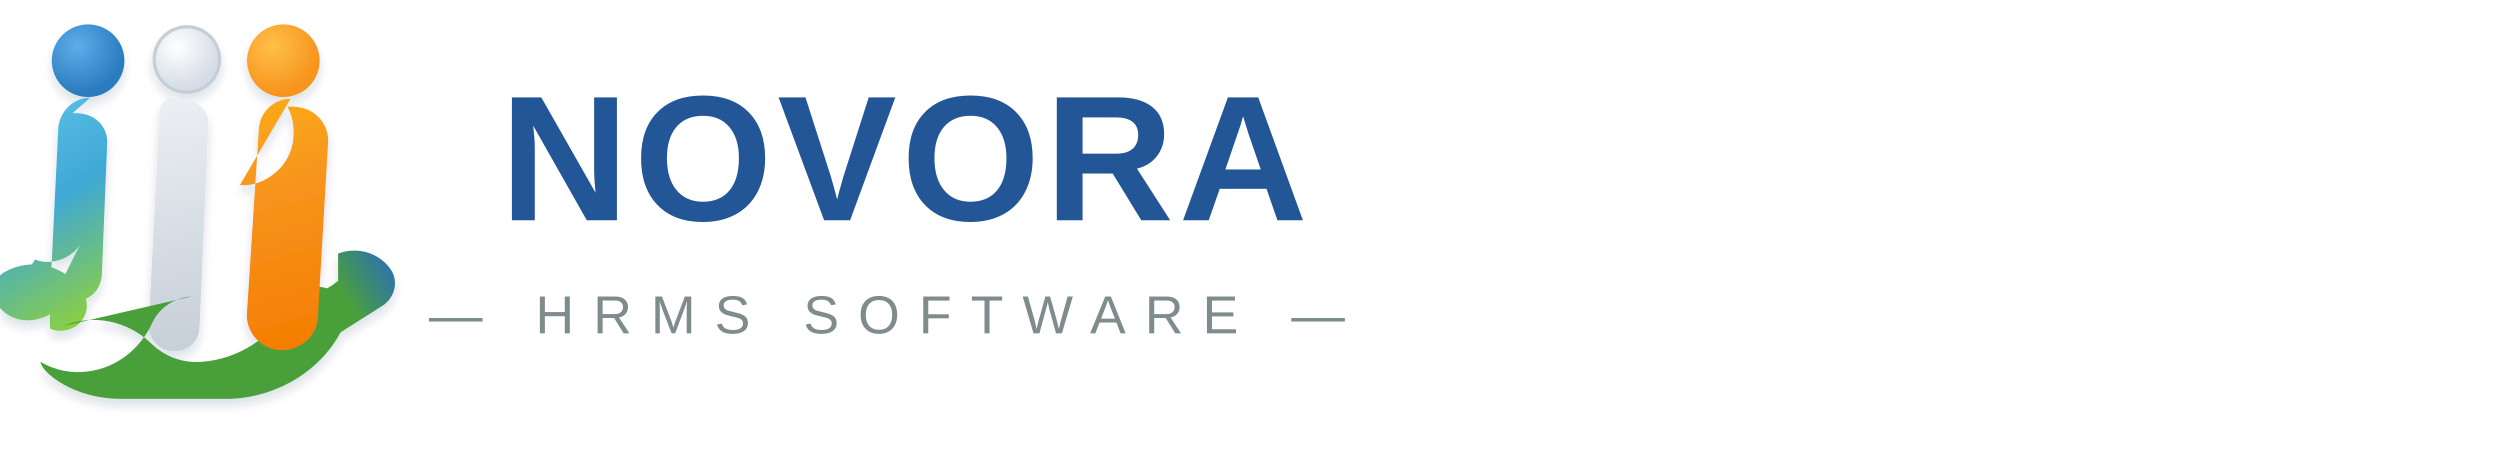
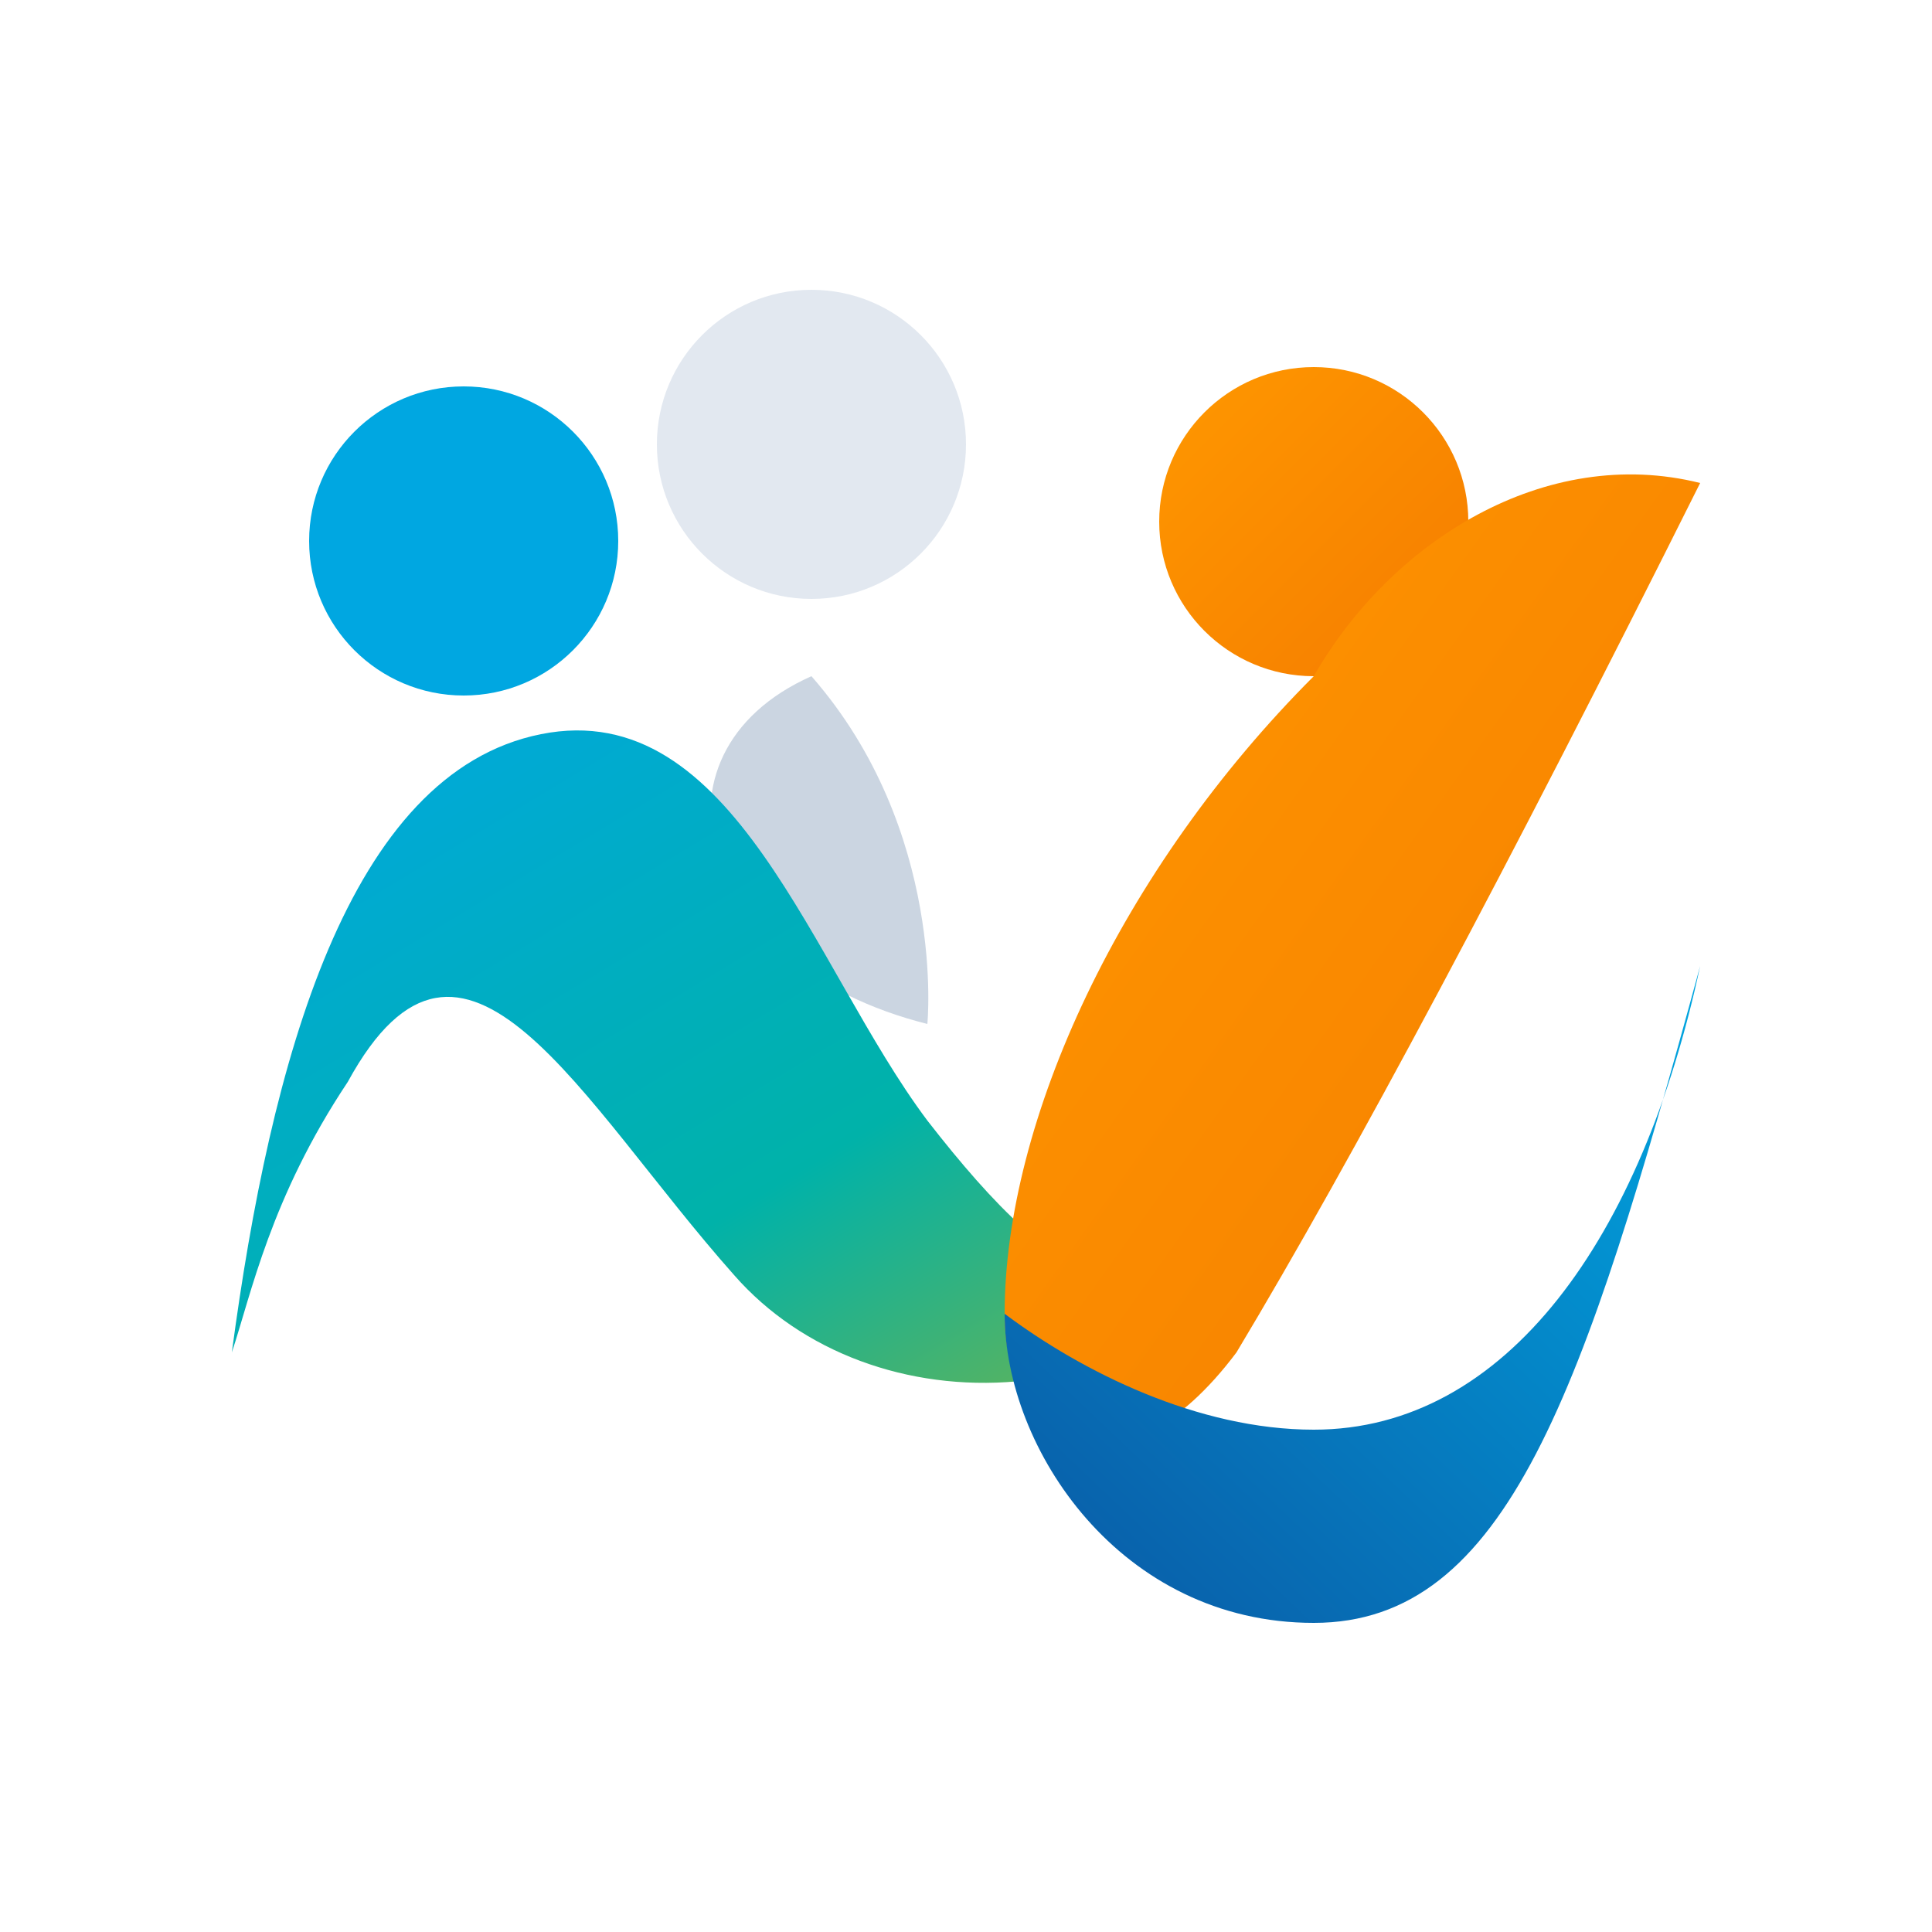
- <svg xmlns="http://www.w3.org/2000/svg" viewBox="0 0 420 78" fill="none" role="img" aria-label="Novora HRMS Software">
+ <svg xmlns="http://www.w3.org/2000/svg" viewBox="0 0 100 100" fill="none" role="img" aria-label="Novora HRMS Software">
  <defs>
-     <linearGradient id="ribbon-left" x1="4" y1="10" x2="34" y2="62" gradientUnits="userSpaceOnUse">
-       <stop offset="0%" stop-color="#67C9EA" />
-       <stop offset="38%" stop-color="#3FA8D6" />
-       <stop offset="72%" stop-color="#8BCF43" />
-       <stop offset="100%" stop-color="#6FBF2E" />
+     <linearGradient id="assetLogoCyanTeal" x1="0%" y1="0%" x2="100%" y2="100%">
+       <stop offset="0%" stop-color="#00a7e1" />
+       <stop offset="60%" stop-color="#00b2a9" />
+       <stop offset="100%" stop-color="#7cb342" />
    </linearGradient>
-     <linearGradient id="ribbon-orange" x1="44" y1="8" x2="58" y2="58" gradientUnits="userSpaceOnUse">
-       <stop offset="0%" stop-color="#FDB515" />
-       <stop offset="45%" stop-color="#F7941D" />
-       <stop offset="100%" stop-color="#F57C00" />
+     <linearGradient id="assetLogoOrangeYellow" x1="0%" y1="0%" x2="100%" y2="100%">
+       <stop offset="0%" stop-color="#ff9800" />
+       <stop offset="100%" stop-color="#f57c00" />
    </linearGradient>
-     <linearGradient id="ribbon-hook" x1="54" y1="44" x2="70" y2="34" gradientUnits="userSpaceOnUse">
-       <stop offset="0%" stop-color="#4AA03A" />
-       <stop offset="55%" stop-color="#2B6FB5" />
-       <stop offset="100%" stop-color="#1A4A86" />
+     <linearGradient id="assetLogoBlue" x1="0%" y1="100%" x2="100%" y2="0%">
+       <stop offset="0%" stop-color="#0a58a4" />
+       <stop offset="100%" stop-color="#00a7e1" />
    </linearGradient>
-     <linearGradient id="mid-body" x1="28" y1="14" x2="34" y2="56" gradientUnits="userSpaceOnUse">
-       <stop offset="0%" stop-color="#EEF1F5" />
-       <stop offset="100%" stop-color="#C8D0DA" />
-     </linearGradient>
-     <radialGradient id="head-blue" cx="35%" cy="30%" r="65%">
-       <stop offset="0%" stop-color="#5DAEE8" />
-       <stop offset="100%" stop-color="#2B7BC0" />
-     </radialGradient>
-     <radialGradient id="head-gray" cx="35%" cy="30%" r="65%">
-       <stop offset="0%" stop-color="#FFFFFF" />
-       <stop offset="100%" stop-color="#D5DCE5" />
-     </radialGradient>
-     <radialGradient id="head-orange" cx="35%" cy="30%" r="65%">
-       <stop offset="0%" stop-color="#FFC04A" />
-       <stop offset="100%" stop-color="#F7941D" />
-     </radialGradient>
-     <filter id="soft-shadow" x="-12%" y="-12%" width="124%" height="124%">
-       <feDropShadow dx="0" dy="1.2" stdDeviation="0.8" flood-color="#123456" flood-opacity="0.14" />
-     </filter>
  </defs>
-   <g filter="url(#soft-shadow)">
-     <path fill="url(#mid-body)" d="M29.5 16.2c-1.4 0-2.5 1.1-2.7 2.5l-1.8 35.8c-.2 2.3 1.6 4.3 3.9 4.5 1.2.1 2.3-.3 3.1-.9.9-.7 1.4-1.7 1.5-2.8l1.5-34.1c.2-2.3-1.5-4.2-3.7-4.4-.4 0-.7 0-1 .1Z" />
-     <path fill="url(#ribbon-left)" d="M15.2 16.4c-2.8 0-5.1 2.2-5.4 5l-1.2 24.5c-.2 2.2 1.2 4.2 3.4 4.6 1.2.2 2.4-.1 3.4-.9 1-.8 1.6-2 1.7-3.3l.9-22.1c.2-2.6-1.7-4.8-4.3-5.1-.5-.1-1-.1-1.5-.1Zm-6.8 34.8c-1.2 1.6-3.6 1.9-5.1.6-1-.8-1.3-2.2-.6-3.4l3.2-4.8c1.5.6 3.1.5 4.6-.1 1.2-.5 2.2-1.3 2.9-2.3Z" />
-     <path fill="url(#ribbon-left)" d="M8.4 52.8c-3.2 1.8-6.9 1.2-8.8-1.6-1.2-1.8-.8-4.2 1-5.4 4.8-2.8 10.6-1.2 13.4 3.4 1.2 2 .5 4.5-1.4 5.7-1.4.8-3 .9-4.2.3Z" />
-     <path fill="url(#ribbon-hook)" d="M10.5 54.8c5.2-2.2 11-.8 14.8 2.8 2.2 2.2 5.2 3.4 8.4 3.2 6.4-.4 12.2-4.2 15.2-10 1.4-2.6 4.6-3.4 7.2-1.8 1.8 1.1 2.6 3.4 1.8 5.4-3.2 7.4-10.8 12.2-19 12.6H20.2c-7.8 0-13.2-4.4-13.4-6.2 2.4 1.4 5.2 2 8 1.6 4.8-.6 8.8-3.8 10.8-8.2 1.2-2.6 3.8-4.2 6.6-4.4Z" />
-     <path fill="url(#ribbon-hook)" d="M56.8 42.6c3.2-1.2 6.8-.2 8.8 2.6 1.4 2 .8 4.8-1.4 6.2l-8.2 5.2c-2 1.3-4.6.6-5.6-1.6-.8-1.6-.2-3.6 1.4-4.6l4.2-2.6c.2-.2.5-.4.8-.6Z" />
-     <path fill="url(#ribbon-orange)" d="M48.8 16.6c-2.8 0-5.1 2.2-5.3 5l-2 30.8c-.3 3.2 2 6 5.2 6.4 1.6.2 3.2-.3 4.5-1.3 1.3-1 2.1-2.5 2.2-4.1l1.7-29.2c.3-3.1-1.9-5.8-5-6.2-.6-.1-1.2-.1-1.8-.1 1.2 2.4 1.4 5.2.4 7.8-.8 2-2.4 3.6-4.4 4.6-1.2.6-2.6.9-4 .8Z" />
-     <circle cx="14.8" cy="10.2" r="6.1" fill="url(#head-blue)" />
-     <circle cx="31.4" cy="10" r="5.5" fill="url(#head-gray)" />
-     <circle cx="31.4" cy="10" r="5.5" fill="none" stroke="#C5CED8" stroke-width="0.55" />
-     <circle cx="47.6" cy="10.2" r="6.1" fill="url(#head-orange)" />
-   </g>
-   <g font-family="'Sora', 'Montserrat', 'Segoe UI', Arial, sans-serif">
-     <text x="84" y="37" fill="#225697" font-size="30" font-weight="700" letter-spacing="0.8">NOVORA</text>
-     <text x="149" y="56" text-anchor="middle" fill="#7F8C8D" font-family="'DM Sans', 'Segoe UI', Arial, sans-serif" font-size="9" font-weight="500" letter-spacing="3.2">— HRMS SOFTWARE —</text>
-   </g>
+   <circle cx="42" cy="23" r="8" fill="#e2e8f0" />
+   <path d="M 42 35 C 33 39, 36 50, 48 53 C 48 53, 49 43, 42 35 Z" fill="#cbd5e1" />
+   <circle cx="24" cy="28" r="8" fill="#00a7e1" />
+   <path d="M 12 70 C 14 55, 18 40, 28 38 C 38 36, 42 50, 48 58 C 55 67, 60 70, 68 62 C 60 74, 45 74, 38 66 C 30 57, 24 45, 18 56 C 14 62, 13 67, 12 70 Z" fill="url(#assetLogoCyanTeal)" />
+   <circle cx="68" cy="27" r="8" fill="url(#assetLogoOrangeYellow)" />
+   <path d="M 68 35 C 58 45, 52 58, 52 68 C 52 75, 58 78, 64 70 C 70 60, 78 45, 88 25 C 80 23, 72 28, 68 35 Z" fill="url(#assetLogoOrangeYellow)" />
+   <path d="M 52 68 C 52 75, 58 84, 68 84 C 78 84, 82 72, 88 50 C 85 64, 78 74, 68 74 C 62 74, 56 71, 52 68 Z" fill="url(#assetLogoBlue)" />
</svg>
